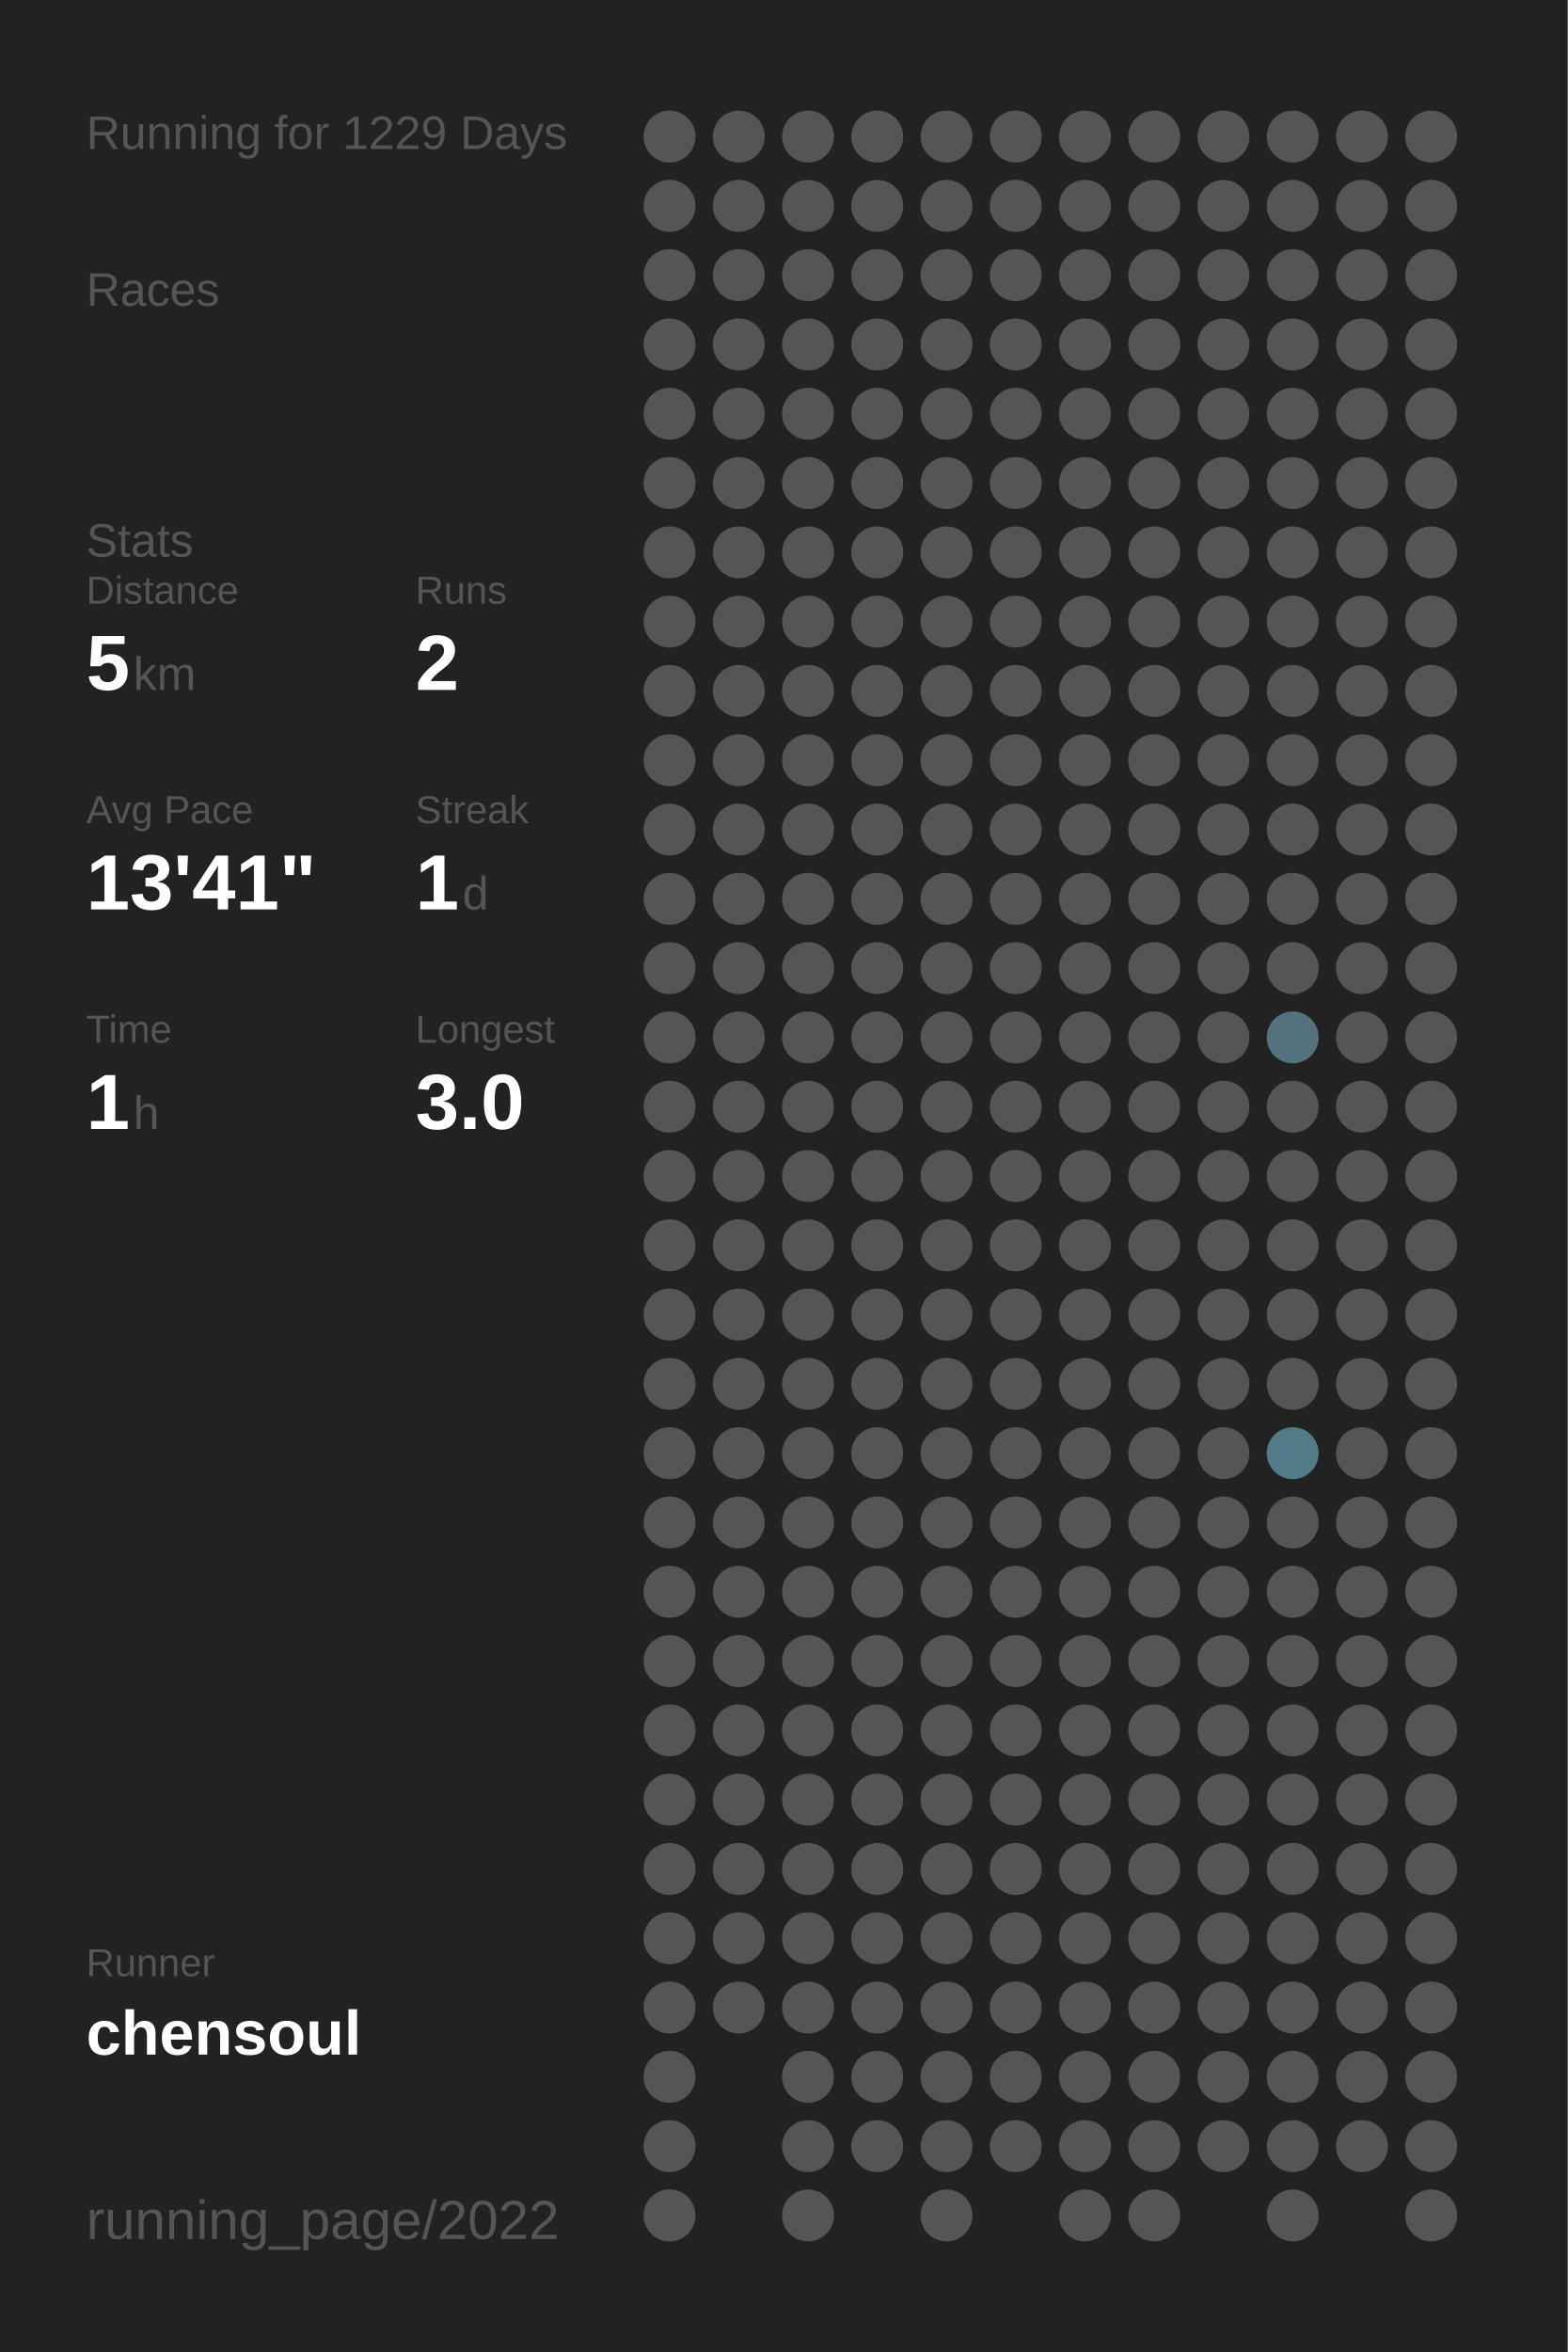
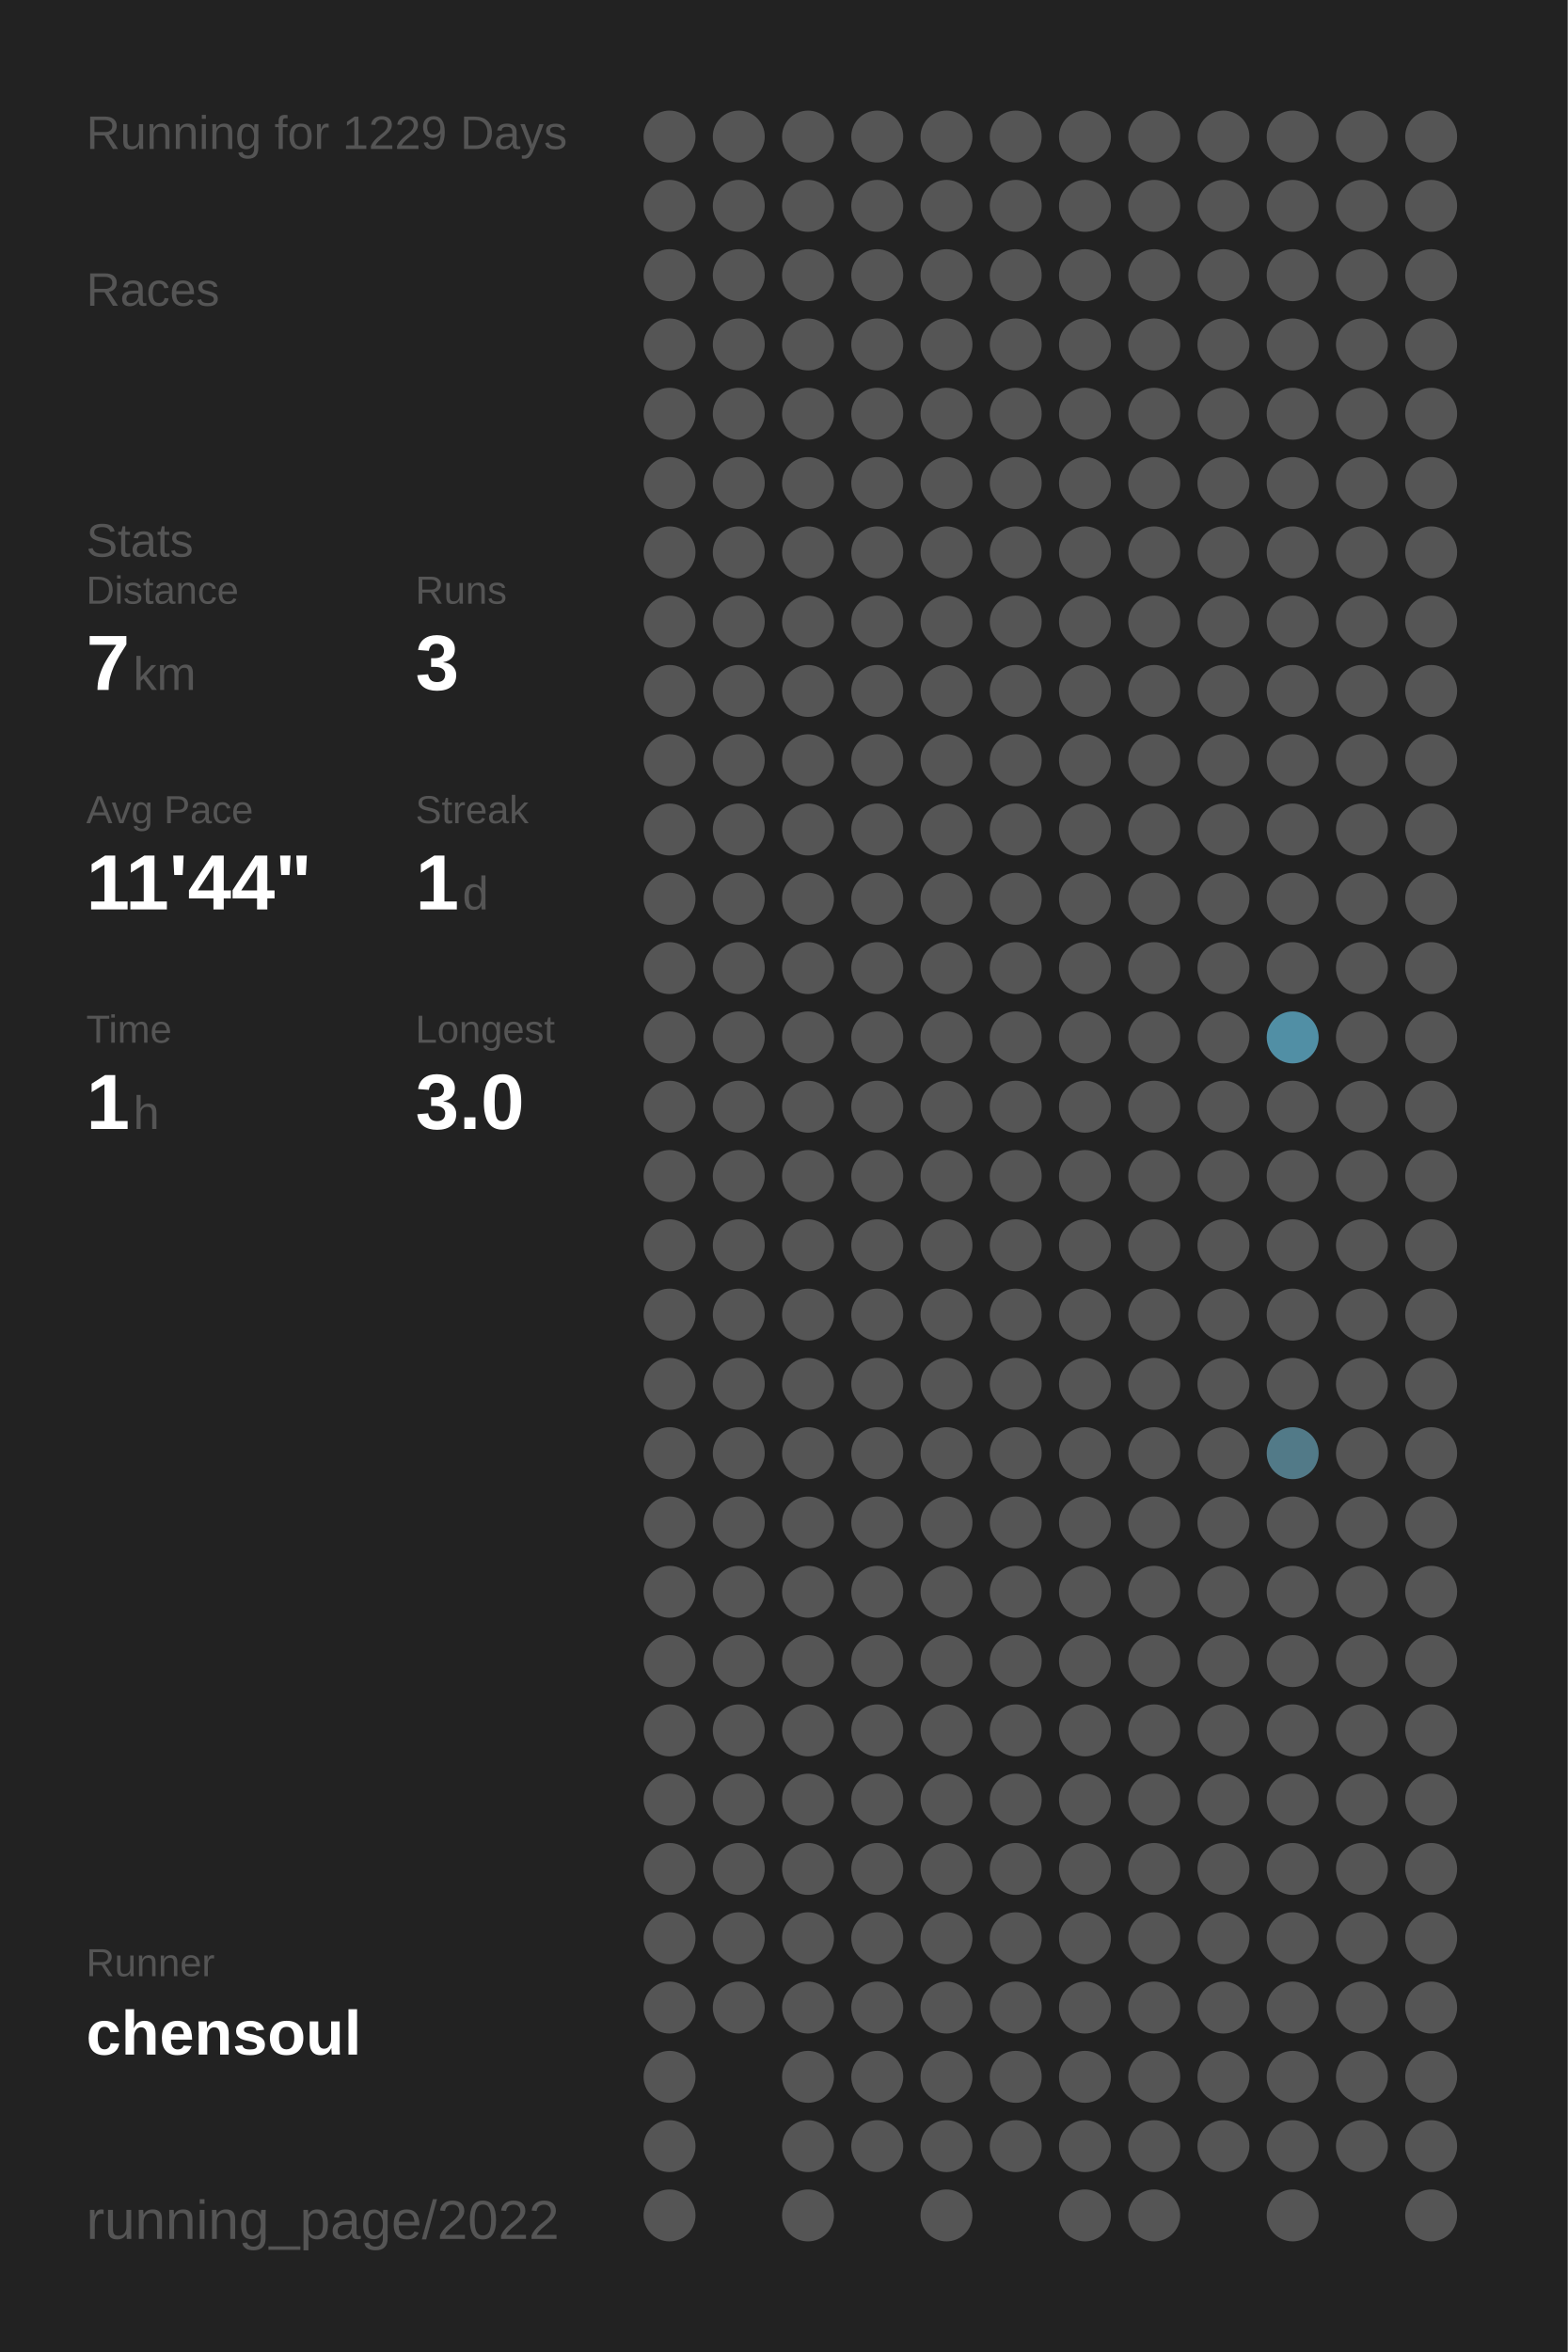
<svg xmlns="http://www.w3.org/2000/svg" baseProfile="full" height="300mm" version="1.1" viewBox="0,0,200,300" width="200mm">
  <defs />
  <rect fill="#222222" height="300" width="200" x="0" y="0" />
  <text fill="#555555" style="font-size:6px; font-family:Arial;" x="11" y="19">Running for 1229 Days</text>
  <text fill="#555555" style="font-size:6px; font-family:Arial;" x="11" y="39">Races</text>
  <text fill="#555555" style="font-size:6px; font-family:Arial;" x="11" y="71">Stats</text>
  <text fill="#555555" style="font-size:5px; font-family:Arial;" x="11" y="77">Distance</text>
-   <text fill="#FFFFFF" style="font-size:10px; font-family:Arial; font-weight:bold;" x="11" y="88">5</text>
+   <text fill="#FFFFFF" style="font-size:10px; font-family:Arial; font-weight:bold;" x="11" y="88">7</text>
  <text fill="#555555" style="font-size:6px; font-family:Arial;" x="17" y="88">km</text>
  <text fill="#555555" style="font-size:5px; font-family:Arial;" x="53" y="77">Runs</text>
-   <text fill="#FFFFFF" style="font-size:10px; font-family:Arial; font-weight:bold;" x="53" y="88">2</text>
+   <text fill="#FFFFFF" style="font-size:10px; font-family:Arial; font-weight:bold;" x="53" y="88">3</text>
  <text fill="#555555" style="font-size:5px; font-family:Arial;" x="11" y="105">Avg Pace</text>
-   <text fill="#FFFFFF" style="font-size:10px; font-family:Arial; font-weight:bold;" x="11" y="116">13'41"</text>
+   <text fill="#FFFFFF" style="font-size:10px; font-family:Arial; font-weight:bold;" x="11" y="116">11'44"</text>
  <text fill="#555555" style="font-size:5px; font-family:Arial;" x="53" y="105">Streak</text>
  <text fill="#FFFFFF" style="font-size:10px; font-family:Arial; font-weight:bold;" x="53" y="116">1</text>
  <text fill="#555555" style="font-size:6px; font-family:Arial;" x="59" y="116">d</text>
  <text fill="#555555" style="font-size:5px; font-family:Arial;" x="11" y="133">Time</text>
  <text fill="#FFFFFF" style="font-size:10px; font-family:Arial; font-weight:bold;" x="11" y="144">1</text>
  <text fill="#555555" style="font-size:6px; font-family:Arial;" x="17" y="144">h</text>
  <text fill="#555555" style="font-size:5px; font-family:Arial;" x="53" y="133">Longest</text>
  <text fill="#FFFFFF" style="font-size:10px; font-family:Arial; font-weight:bold;" x="53" y="144">3.0</text>
  <text fill="#555555" style="font-size:5px; font-family:Arial;" x="11" y="252.065">Runner</text>
  <text fill="#FFFFFF" style="font-size:8px; font-family:Arial; font-weight:bold;" x="11" y="262.065">chensoul</text>
  <text fill="#555555" style="font-size:7px; font-family:Arial;" x="11" y="285.581">running_page/2022</text>
  <circle cx="85.417" cy="17.419" fill="#555555" r="3.312" />
  <circle cx="85.417" cy="26.258" fill="#555555" r="3.312" />
  <circle cx="85.417" cy="35.097" fill="#555555" r="3.312" />
  <circle cx="85.417" cy="43.935" fill="#555555" r="3.312" />
  <circle cx="85.417" cy="52.774" fill="#555555" r="3.312" />
  <circle cx="85.417" cy="61.613" fill="#555555" r="3.312" />
  <circle cx="85.417" cy="70.452" fill="#555555" r="3.312" />
  <circle cx="85.417" cy="79.29" fill="#555555" r="3.312" />
  <circle cx="85.417" cy="88.129" fill="#555555" r="3.312" />
  <circle cx="85.417" cy="96.968" fill="#555555" r="3.312" />
  <circle cx="85.417" cy="105.806" fill="#555555" r="3.312" />
  <circle cx="85.417" cy="114.645" fill="#555555" r="3.312" />
  <circle cx="85.417" cy="123.484" fill="#555555" r="3.312" />
  <circle cx="85.417" cy="132.323" fill="#555555" r="3.312" />
  <circle cx="85.417" cy="141.161" fill="#555555" r="3.312" />
  <circle cx="85.417" cy="150" fill="#555555" r="3.312" />
  <circle cx="85.417" cy="158.839" fill="#555555" r="3.312" />
  <circle cx="85.417" cy="167.677" fill="#555555" r="3.312" />
  <circle cx="85.417" cy="176.516" fill="#555555" r="3.312" />
  <circle cx="85.417" cy="185.355" fill="#555555" r="3.312" />
  <circle cx="85.417" cy="194.194" fill="#555555" r="3.312" />
  <circle cx="85.417" cy="203.032" fill="#555555" r="3.312" />
  <circle cx="85.417" cy="211.871" fill="#555555" r="3.312" />
  <circle cx="85.417" cy="220.71" fill="#555555" r="3.312" />
  <circle cx="85.417" cy="229.548" fill="#555555" r="3.312" />
  <circle cx="85.417" cy="238.387" fill="#555555" r="3.312" />
  <circle cx="85.417" cy="247.226" fill="#555555" r="3.312" />
  <circle cx="85.417" cy="256.065" fill="#555555" r="3.312" />
  <circle cx="85.417" cy="264.903" fill="#555555" r="3.312" />
  <circle cx="85.417" cy="273.742" fill="#555555" r="3.312" />
  <circle cx="85.417" cy="282.581" fill="#555555" r="3.312" />
  <circle cx="94.25" cy="17.419" fill="#555555" r="3.312" />
  <circle cx="94.25" cy="26.258" fill="#555555" r="3.312" />
  <circle cx="94.25" cy="35.097" fill="#555555" r="3.312" />
  <circle cx="94.25" cy="43.935" fill="#555555" r="3.312" />
  <circle cx="94.25" cy="52.774" fill="#555555" r="3.312" />
  <circle cx="94.25" cy="61.613" fill="#555555" r="3.312" />
  <circle cx="94.25" cy="70.452" fill="#555555" r="3.312" />
  <circle cx="94.25" cy="79.29" fill="#555555" r="3.312" />
  <circle cx="94.25" cy="88.129" fill="#555555" r="3.312" />
  <circle cx="94.25" cy="96.968" fill="#555555" r="3.312" />
  <circle cx="94.25" cy="105.806" fill="#555555" r="3.312" />
  <circle cx="94.25" cy="114.645" fill="#555555" r="3.312" />
  <circle cx="94.25" cy="123.484" fill="#555555" r="3.312" />
  <circle cx="94.25" cy="132.323" fill="#555555" r="3.312" />
  <circle cx="94.25" cy="141.161" fill="#555555" r="3.312" />
  <circle cx="94.25" cy="150" fill="#555555" r="3.312" />
  <circle cx="94.25" cy="158.839" fill="#555555" r="3.312" />
  <circle cx="94.25" cy="167.677" fill="#555555" r="3.312" />
  <circle cx="94.25" cy="176.516" fill="#555555" r="3.312" />
  <circle cx="94.25" cy="185.355" fill="#555555" r="3.312" />
  <circle cx="94.25" cy="194.194" fill="#555555" r="3.312" />
  <circle cx="94.25" cy="203.032" fill="#555555" r="3.312" />
  <circle cx="94.25" cy="211.871" fill="#555555" r="3.312" />
  <circle cx="94.25" cy="220.71" fill="#555555" r="3.312" />
  <circle cx="94.25" cy="229.548" fill="#555555" r="3.312" />
  <circle cx="94.25" cy="238.387" fill="#555555" r="3.312" />
  <circle cx="94.25" cy="247.226" fill="#555555" r="3.312" />
  <circle cx="94.25" cy="256.065" fill="#555555" r="3.312" />
  <circle cx="103.083" cy="17.419" fill="#555555" r="3.312" />
  <circle cx="103.083" cy="26.258" fill="#555555" r="3.312" />
  <circle cx="103.083" cy="35.097" fill="#555555" r="3.312" />
  <circle cx="103.083" cy="43.935" fill="#555555" r="3.312" />
  <circle cx="103.083" cy="52.774" fill="#555555" r="3.312" />
  <circle cx="103.083" cy="61.613" fill="#555555" r="3.312" />
  <circle cx="103.083" cy="70.452" fill="#555555" r="3.312" />
  <circle cx="103.083" cy="79.29" fill="#555555" r="3.312" />
  <circle cx="103.083" cy="88.129" fill="#555555" r="3.312" />
  <circle cx="103.083" cy="96.968" fill="#555555" r="3.312" />
  <circle cx="103.083" cy="105.806" fill="#555555" r="3.312" />
  <circle cx="103.083" cy="114.645" fill="#555555" r="3.312" />
  <circle cx="103.083" cy="123.484" fill="#555555" r="3.312" />
  <circle cx="103.083" cy="132.323" fill="#555555" r="3.312" />
  <circle cx="103.083" cy="141.161" fill="#555555" r="3.312" />
  <circle cx="103.083" cy="150" fill="#555555" r="3.312" />
  <circle cx="103.083" cy="158.839" fill="#555555" r="3.312" />
  <circle cx="103.083" cy="167.677" fill="#555555" r="3.312" />
  <circle cx="103.083" cy="176.516" fill="#555555" r="3.312" />
  <circle cx="103.083" cy="185.355" fill="#555555" r="3.312" />
  <circle cx="103.083" cy="194.194" fill="#555555" r="3.312" />
  <circle cx="103.083" cy="203.032" fill="#555555" r="3.312" />
  <circle cx="103.083" cy="211.871" fill="#555555" r="3.312" />
  <circle cx="103.083" cy="220.71" fill="#555555" r="3.312" />
  <circle cx="103.083" cy="229.548" fill="#555555" r="3.312" />
  <circle cx="103.083" cy="238.387" fill="#555555" r="3.312" />
  <circle cx="103.083" cy="247.226" fill="#555555" r="3.312" />
  <circle cx="103.083" cy="256.065" fill="#555555" r="3.312" />
  <circle cx="103.083" cy="264.903" fill="#555555" r="3.312" />
  <circle cx="103.083" cy="273.742" fill="#555555" r="3.312" />
  <circle cx="103.083" cy="282.581" fill="#555555" r="3.312" />
  <circle cx="111.917" cy="17.419" fill="#555555" r="3.312" />
  <circle cx="111.917" cy="26.258" fill="#555555" r="3.312" />
  <circle cx="111.917" cy="35.097" fill="#555555" r="3.312" />
  <circle cx="111.917" cy="43.935" fill="#555555" r="3.312" />
  <circle cx="111.917" cy="52.774" fill="#555555" r="3.312" />
  <circle cx="111.917" cy="61.613" fill="#555555" r="3.312" />
  <circle cx="111.917" cy="70.452" fill="#555555" r="3.312" />
  <circle cx="111.917" cy="79.29" fill="#555555" r="3.312" />
  <circle cx="111.917" cy="88.129" fill="#555555" r="3.312" />
  <circle cx="111.917" cy="96.968" fill="#555555" r="3.312" />
  <circle cx="111.917" cy="105.806" fill="#555555" r="3.312" />
  <circle cx="111.917" cy="114.645" fill="#555555" r="3.312" />
  <circle cx="111.917" cy="123.484" fill="#555555" r="3.312" />
  <circle cx="111.917" cy="132.323" fill="#555555" r="3.312" />
  <circle cx="111.917" cy="141.161" fill="#555555" r="3.312" />
  <circle cx="111.917" cy="150" fill="#555555" r="3.312" />
  <circle cx="111.917" cy="158.839" fill="#555555" r="3.312" />
  <circle cx="111.917" cy="167.677" fill="#555555" r="3.312" />
  <circle cx="111.917" cy="176.516" fill="#555555" r="3.312" />
  <circle cx="111.917" cy="185.355" fill="#555555" r="3.312" />
  <circle cx="111.917" cy="194.194" fill="#555555" r="3.312" />
  <circle cx="111.917" cy="203.032" fill="#555555" r="3.312" />
  <circle cx="111.917" cy="211.871" fill="#555555" r="3.312" />
  <circle cx="111.917" cy="220.71" fill="#555555" r="3.312" />
  <circle cx="111.917" cy="229.548" fill="#555555" r="3.312" />
  <circle cx="111.917" cy="238.387" fill="#555555" r="3.312" />
  <circle cx="111.917" cy="247.226" fill="#555555" r="3.312" />
  <circle cx="111.917" cy="256.065" fill="#555555" r="3.312" />
  <circle cx="111.917" cy="264.903" fill="#555555" r="3.312" />
  <circle cx="111.917" cy="273.742" fill="#555555" r="3.312" />
  <circle cx="120.75" cy="17.419" fill="#555555" r="3.312" />
  <circle cx="120.75" cy="26.258" fill="#555555" r="3.312" />
  <circle cx="120.75" cy="35.097" fill="#555555" r="3.312" />
  <circle cx="120.75" cy="43.935" fill="#555555" r="3.312" />
  <circle cx="120.75" cy="52.774" fill="#555555" r="3.312" />
  <circle cx="120.75" cy="61.613" fill="#555555" r="3.312" />
  <circle cx="120.75" cy="70.452" fill="#555555" r="3.312" />
  <circle cx="120.75" cy="79.29" fill="#555555" r="3.312" />
  <circle cx="120.75" cy="88.129" fill="#555555" r="3.312" />
  <circle cx="120.75" cy="96.968" fill="#555555" r="3.312" />
  <circle cx="120.75" cy="105.806" fill="#555555" r="3.312" />
  <circle cx="120.75" cy="114.645" fill="#555555" r="3.312" />
  <circle cx="120.75" cy="123.484" fill="#555555" r="3.312" />
  <circle cx="120.75" cy="132.323" fill="#555555" r="3.312" />
  <circle cx="120.75" cy="141.161" fill="#555555" r="3.312" />
  <circle cx="120.75" cy="150" fill="#555555" r="3.312" />
  <circle cx="120.75" cy="158.839" fill="#555555" r="3.312" />
  <circle cx="120.75" cy="167.677" fill="#555555" r="3.312" />
  <circle cx="120.75" cy="176.516" fill="#555555" r="3.312" />
  <circle cx="120.75" cy="185.355" fill="#555555" r="3.312" />
  <circle cx="120.75" cy="194.194" fill="#555555" r="3.312" />
  <circle cx="120.75" cy="203.032" fill="#555555" r="3.312" />
  <circle cx="120.75" cy="211.871" fill="#555555" r="3.312" />
  <circle cx="120.75" cy="220.71" fill="#555555" r="3.312" />
  <circle cx="120.75" cy="229.548" fill="#555555" r="3.312" />
  <circle cx="120.75" cy="238.387" fill="#555555" r="3.312" />
  <circle cx="120.75" cy="247.226" fill="#555555" r="3.312" />
  <circle cx="120.75" cy="256.065" fill="#555555" r="3.312" />
  <circle cx="120.75" cy="264.903" fill="#555555" r="3.312" />
  <circle cx="120.75" cy="273.742" fill="#555555" r="3.312" />
  <circle cx="120.75" cy="282.581" fill="#555555" r="3.312" />
  <circle cx="129.583" cy="17.419" fill="#555555" r="3.312" />
  <circle cx="129.583" cy="26.258" fill="#555555" r="3.312" />
  <circle cx="129.583" cy="35.097" fill="#555555" r="3.312" />
  <circle cx="129.583" cy="43.935" fill="#555555" r="3.312" />
  <circle cx="129.583" cy="52.774" fill="#555555" r="3.312" />
  <circle cx="129.583" cy="61.613" fill="#555555" r="3.312" />
  <circle cx="129.583" cy="70.452" fill="#555555" r="3.312" />
  <circle cx="129.583" cy="79.29" fill="#555555" r="3.312" />
  <circle cx="129.583" cy="88.129" fill="#555555" r="3.312" />
  <circle cx="129.583" cy="96.968" fill="#555555" r="3.312" />
  <circle cx="129.583" cy="105.806" fill="#555555" r="3.312" />
  <circle cx="129.583" cy="114.645" fill="#555555" r="3.312" />
  <circle cx="129.583" cy="123.484" fill="#555555" r="3.312" />
  <circle cx="129.583" cy="132.323" fill="#555555" r="3.312" />
  <circle cx="129.583" cy="141.161" fill="#555555" r="3.312" />
  <circle cx="129.583" cy="150" fill="#555555" r="3.312" />
  <circle cx="129.583" cy="158.839" fill="#555555" r="3.312" />
  <circle cx="129.583" cy="167.677" fill="#555555" r="3.312" />
  <circle cx="129.583" cy="176.516" fill="#555555" r="3.312" />
  <circle cx="129.583" cy="185.355" fill="#555555" r="3.312" />
  <circle cx="129.583" cy="194.194" fill="#555555" r="3.312" />
  <circle cx="129.583" cy="203.032" fill="#555555" r="3.312" />
  <circle cx="129.583" cy="211.871" fill="#555555" r="3.312" />
  <circle cx="129.583" cy="220.71" fill="#555555" r="3.312" />
  <circle cx="129.583" cy="229.548" fill="#555555" r="3.312" />
  <circle cx="129.583" cy="238.387" fill="#555555" r="3.312" />
  <circle cx="129.583" cy="247.226" fill="#555555" r="3.312" />
  <circle cx="129.583" cy="256.065" fill="#555555" r="3.312" />
  <circle cx="129.583" cy="264.903" fill="#555555" r="3.312" />
  <circle cx="129.583" cy="273.742" fill="#555555" r="3.312" />
  <circle cx="138.417" cy="17.419" fill="#555555" r="3.312" />
  <circle cx="138.417" cy="26.258" fill="#555555" r="3.312" />
  <circle cx="138.417" cy="35.097" fill="#555555" r="3.312" />
  <circle cx="138.417" cy="43.935" fill="#555555" r="3.312" />
  <circle cx="138.417" cy="52.774" fill="#555555" r="3.312" />
  <circle cx="138.417" cy="61.613" fill="#555555" r="3.312" />
  <circle cx="138.417" cy="70.452" fill="#555555" r="3.312" />
  <circle cx="138.417" cy="79.29" fill="#555555" r="3.312" />
  <circle cx="138.417" cy="88.129" fill="#555555" r="3.312" />
  <circle cx="138.417" cy="96.968" fill="#555555" r="3.312" />
  <circle cx="138.417" cy="105.806" fill="#555555" r="3.312" />
  <circle cx="138.417" cy="114.645" fill="#555555" r="3.312" />
  <circle cx="138.417" cy="123.484" fill="#555555" r="3.312" />
  <circle cx="138.417" cy="132.323" fill="#555555" r="3.312" />
  <circle cx="138.417" cy="141.161" fill="#555555" r="3.312" />
  <circle cx="138.417" cy="150" fill="#555555" r="3.312" />
  <circle cx="138.417" cy="158.839" fill="#555555" r="3.312" />
  <circle cx="138.417" cy="167.677" fill="#555555" r="3.312" />
  <circle cx="138.417" cy="176.516" fill="#555555" r="3.312" />
  <circle cx="138.417" cy="185.355" fill="#555555" r="3.312" />
  <circle cx="138.417" cy="194.194" fill="#555555" r="3.312" />
  <circle cx="138.417" cy="203.032" fill="#555555" r="3.312" />
  <circle cx="138.417" cy="211.871" fill="#555555" r="3.312" />
  <circle cx="138.417" cy="220.71" fill="#555555" r="3.312" />
  <circle cx="138.417" cy="229.548" fill="#555555" r="3.312" />
  <circle cx="138.417" cy="238.387" fill="#555555" r="3.312" />
  <circle cx="138.417" cy="247.226" fill="#555555" r="3.312" />
  <circle cx="138.417" cy="256.065" fill="#555555" r="3.312" />
  <circle cx="138.417" cy="264.903" fill="#555555" r="3.312" />
  <circle cx="138.417" cy="273.742" fill="#555555" r="3.312" />
  <circle cx="138.417" cy="282.581" fill="#555555" r="3.312" />
  <circle cx="147.25" cy="17.419" fill="#555555" r="3.312" />
  <circle cx="147.25" cy="26.258" fill="#555555" r="3.312" />
  <circle cx="147.25" cy="35.097" fill="#555555" r="3.312" />
  <circle cx="147.25" cy="43.935" fill="#555555" r="3.312" />
  <circle cx="147.25" cy="52.774" fill="#555555" r="3.312" />
  <circle cx="147.25" cy="61.613" fill="#555555" r="3.312" />
  <circle cx="147.25" cy="70.452" fill="#555555" r="3.312" />
  <circle cx="147.25" cy="79.29" fill="#555555" r="3.312" />
  <circle cx="147.25" cy="88.129" fill="#555555" r="3.312" />
  <circle cx="147.25" cy="96.968" fill="#555555" r="3.312" />
  <circle cx="147.25" cy="105.806" fill="#555555" r="3.312" />
  <circle cx="147.25" cy="114.645" fill="#555555" r="3.312" />
  <circle cx="147.25" cy="123.484" fill="#555555" r="3.312" />
  <circle cx="147.25" cy="132.323" fill="#555555" r="3.312" />
  <circle cx="147.25" cy="141.161" fill="#555555" r="3.312" />
  <circle cx="147.25" cy="150" fill="#555555" r="3.312" />
  <circle cx="147.25" cy="158.839" fill="#555555" r="3.312" />
  <circle cx="147.25" cy="167.677" fill="#555555" r="3.312" />
  <circle cx="147.25" cy="176.516" fill="#555555" r="3.312" />
  <circle cx="147.25" cy="185.355" fill="#555555" r="3.312" />
  <circle cx="147.25" cy="194.194" fill="#555555" r="3.312" />
  <circle cx="147.25" cy="203.032" fill="#555555" r="3.312" />
  <circle cx="147.25" cy="211.871" fill="#555555" r="3.312" />
  <circle cx="147.25" cy="220.71" fill="#555555" r="3.312" />
  <circle cx="147.25" cy="229.548" fill="#555555" r="3.312" />
  <circle cx="147.25" cy="238.387" fill="#555555" r="3.312" />
  <circle cx="147.25" cy="247.226" fill="#555555" r="3.312" />
  <circle cx="147.25" cy="256.065" fill="#555555" r="3.312" />
  <circle cx="147.25" cy="264.903" fill="#555555" r="3.312" />
  <circle cx="147.25" cy="273.742" fill="#555555" r="3.312" />
  <circle cx="147.25" cy="282.581" fill="#555555" r="3.312" />
  <circle cx="156.083" cy="17.419" fill="#555555" r="3.312" />
  <circle cx="156.083" cy="26.258" fill="#555555" r="3.312" />
  <circle cx="156.083" cy="35.097" fill="#555555" r="3.312" />
  <circle cx="156.083" cy="43.935" fill="#555555" r="3.312" />
  <circle cx="156.083" cy="52.774" fill="#555555" r="3.312" />
  <circle cx="156.083" cy="61.613" fill="#555555" r="3.312" />
  <circle cx="156.083" cy="70.452" fill="#555555" r="3.312" />
  <circle cx="156.083" cy="79.29" fill="#555555" r="3.312" />
  <circle cx="156.083" cy="88.129" fill="#555555" r="3.312" />
  <circle cx="156.083" cy="96.968" fill="#555555" r="3.312" />
  <circle cx="156.083" cy="105.806" fill="#555555" r="3.312" />
  <circle cx="156.083" cy="114.645" fill="#555555" r="3.312" />
  <circle cx="156.083" cy="123.484" fill="#555555" r="3.312" />
  <circle cx="156.083" cy="132.323" fill="#555555" r="3.312" />
  <circle cx="156.083" cy="141.161" fill="#555555" r="3.312" />
  <circle cx="156.083" cy="150" fill="#555555" r="3.312" />
  <circle cx="156.083" cy="158.839" fill="#555555" r="3.312" />
  <circle cx="156.083" cy="167.677" fill="#555555" r="3.312" />
  <circle cx="156.083" cy="176.516" fill="#555555" r="3.312" />
  <circle cx="156.083" cy="185.355" fill="#555555" r="3.312" />
  <circle cx="156.083" cy="194.194" fill="#555555" r="3.312" />
  <circle cx="156.083" cy="203.032" fill="#555555" r="3.312" />
  <circle cx="156.083" cy="211.871" fill="#555555" r="3.312" />
  <circle cx="156.083" cy="220.71" fill="#555555" r="3.312" />
  <circle cx="156.083" cy="229.548" fill="#555555" r="3.312" />
  <circle cx="156.083" cy="238.387" fill="#555555" r="3.312" />
  <circle cx="156.083" cy="247.226" fill="#555555" r="3.312" />
  <circle cx="156.083" cy="256.065" fill="#555555" r="3.312" />
  <circle cx="156.083" cy="264.903" fill="#555555" r="3.312" />
  <circle cx="156.083" cy="273.742" fill="#555555" r="3.312" />
  <circle cx="164.917" cy="17.419" fill="#555555" r="3.312" />
  <circle cx="164.917" cy="26.258" fill="#555555" r="3.312" />
  <circle cx="164.917" cy="35.097" fill="#555555" r="3.312" />
  <circle cx="164.917" cy="43.935" fill="#555555" r="3.312" />
  <circle cx="164.917" cy="52.774" fill="#555555" r="3.312" />
  <circle cx="164.917" cy="61.613" fill="#555555" r="3.312" />
  <circle cx="164.917" cy="70.452" fill="#555555" r="3.312" />
  <circle cx="164.917" cy="79.29" fill="#555555" r="3.312" />
  <circle cx="164.917" cy="88.129" fill="#555555" r="3.312" />
  <circle cx="164.917" cy="96.968" fill="#555555" r="3.312" />
  <circle cx="164.917" cy="105.806" fill="#555555" r="3.312" />
  <circle cx="164.917" cy="114.645" fill="#555555" r="3.312" />
  <circle cx="164.917" cy="123.484" fill="#555555" r="3.312" />
-   <circle cx="164.917" cy="132.323" fill="#53727d" r="3.312" />
+   <circle cx="164.917" cy="132.323" fill="#518fa5" r="3.312" />
  <circle cx="164.917" cy="141.161" fill="#555555" r="3.312" />
  <circle cx="164.917" cy="150" fill="#555555" r="3.312" />
  <circle cx="164.917" cy="158.839" fill="#555555" r="3.312" />
  <circle cx="164.917" cy="167.677" fill="#555555" r="3.312" />
  <circle cx="164.917" cy="176.516" fill="#555555" r="3.312" />
  <circle cx="164.917" cy="185.355" fill="#527a88" r="3.312" />
  <circle cx="164.917" cy="194.194" fill="#555555" r="3.312" />
  <circle cx="164.917" cy="203.032" fill="#555555" r="3.312" />
  <circle cx="164.917" cy="211.871" fill="#555555" r="3.312" />
  <circle cx="164.917" cy="220.71" fill="#555555" r="3.312" />
  <circle cx="164.917" cy="229.548" fill="#555555" r="3.312" />
  <circle cx="164.917" cy="238.387" fill="#555555" r="3.312" />
  <circle cx="164.917" cy="247.226" fill="#555555" r="3.312" />
  <circle cx="164.917" cy="256.065" fill="#555555" r="3.312" />
  <circle cx="164.917" cy="264.903" fill="#555555" r="3.312" />
  <circle cx="164.917" cy="273.742" fill="#555555" r="3.312" />
  <circle cx="164.917" cy="282.581" fill="#555555" r="3.312" />
  <circle cx="173.75" cy="17.419" fill="#555555" r="3.312" />
  <circle cx="173.75" cy="26.258" fill="#555555" r="3.312" />
  <circle cx="173.75" cy="35.097" fill="#555555" r="3.312" />
  <circle cx="173.75" cy="43.935" fill="#555555" r="3.312" />
  <circle cx="173.75" cy="52.774" fill="#555555" r="3.312" />
  <circle cx="173.75" cy="61.613" fill="#555555" r="3.312" />
  <circle cx="173.75" cy="70.452" fill="#555555" r="3.312" />
  <circle cx="173.75" cy="79.29" fill="#555555" r="3.312" />
  <circle cx="173.75" cy="88.129" fill="#555555" r="3.312" />
  <circle cx="173.75" cy="96.968" fill="#555555" r="3.312" />
  <circle cx="173.75" cy="105.806" fill="#555555" r="3.312" />
  <circle cx="173.75" cy="114.645" fill="#555555" r="3.312" />
  <circle cx="173.75" cy="123.484" fill="#555555" r="3.312" />
  <circle cx="173.75" cy="132.323" fill="#555555" r="3.312" />
  <circle cx="173.75" cy="141.161" fill="#555555" r="3.312" />
  <circle cx="173.75" cy="150" fill="#555555" r="3.312" />
  <circle cx="173.75" cy="158.839" fill="#555555" r="3.312" />
  <circle cx="173.75" cy="167.677" fill="#555555" r="3.312" />
  <circle cx="173.75" cy="176.516" fill="#555555" r="3.312" />
  <circle cx="173.75" cy="185.355" fill="#555555" r="3.312" />
  <circle cx="173.75" cy="194.194" fill="#555555" r="3.312" />
  <circle cx="173.75" cy="203.032" fill="#555555" r="3.312" />
  <circle cx="173.75" cy="211.871" fill="#555555" r="3.312" />
  <circle cx="173.75" cy="220.71" fill="#555555" r="3.312" />
  <circle cx="173.75" cy="229.548" fill="#555555" r="3.312" />
  <circle cx="173.75" cy="238.387" fill="#555555" r="3.312" />
  <circle cx="173.75" cy="247.226" fill="#555555" r="3.312" />
  <circle cx="173.75" cy="256.065" fill="#555555" r="3.312" />
  <circle cx="173.75" cy="264.903" fill="#555555" r="3.312" />
  <circle cx="173.75" cy="273.742" fill="#555555" r="3.312" />
  <circle cx="182.583" cy="17.419" fill="#555555" r="3.312" />
  <circle cx="182.583" cy="26.258" fill="#555555" r="3.312" />
  <circle cx="182.583" cy="35.097" fill="#555555" r="3.312" />
  <circle cx="182.583" cy="43.935" fill="#555555" r="3.312" />
  <circle cx="182.583" cy="52.774" fill="#555555" r="3.312" />
  <circle cx="182.583" cy="61.613" fill="#555555" r="3.312" />
  <circle cx="182.583" cy="70.452" fill="#555555" r="3.312" />
  <circle cx="182.583" cy="79.29" fill="#555555" r="3.312" />
  <circle cx="182.583" cy="88.129" fill="#555555" r="3.312" />
  <circle cx="182.583" cy="96.968" fill="#555555" r="3.312" />
  <circle cx="182.583" cy="105.806" fill="#555555" r="3.312" />
  <circle cx="182.583" cy="114.645" fill="#555555" r="3.312" />
  <circle cx="182.583" cy="123.484" fill="#555555" r="3.312" />
  <circle cx="182.583" cy="132.323" fill="#555555" r="3.312" />
  <circle cx="182.583" cy="141.161" fill="#555555" r="3.312" />
  <circle cx="182.583" cy="150" fill="#555555" r="3.312" />
  <circle cx="182.583" cy="158.839" fill="#555555" r="3.312" />
  <circle cx="182.583" cy="167.677" fill="#555555" r="3.312" />
  <circle cx="182.583" cy="176.516" fill="#555555" r="3.312" />
  <circle cx="182.583" cy="185.355" fill="#555555" r="3.312" />
  <circle cx="182.583" cy="194.194" fill="#555555" r="3.312" />
  <circle cx="182.583" cy="203.032" fill="#555555" r="3.312" />
  <circle cx="182.583" cy="211.871" fill="#555555" r="3.312" />
  <circle cx="182.583" cy="220.71" fill="#555555" r="3.312" />
  <circle cx="182.583" cy="229.548" fill="#555555" r="3.312" />
  <circle cx="182.583" cy="238.387" fill="#555555" r="3.312" />
  <circle cx="182.583" cy="247.226" fill="#555555" r="3.312" />
  <circle cx="182.583" cy="256.065" fill="#555555" r="3.312" />
  <circle cx="182.583" cy="264.903" fill="#555555" r="3.312" />
  <circle cx="182.583" cy="273.742" fill="#555555" r="3.312" />
  <circle cx="182.583" cy="282.581" fill="#555555" r="3.312" />
</svg>
